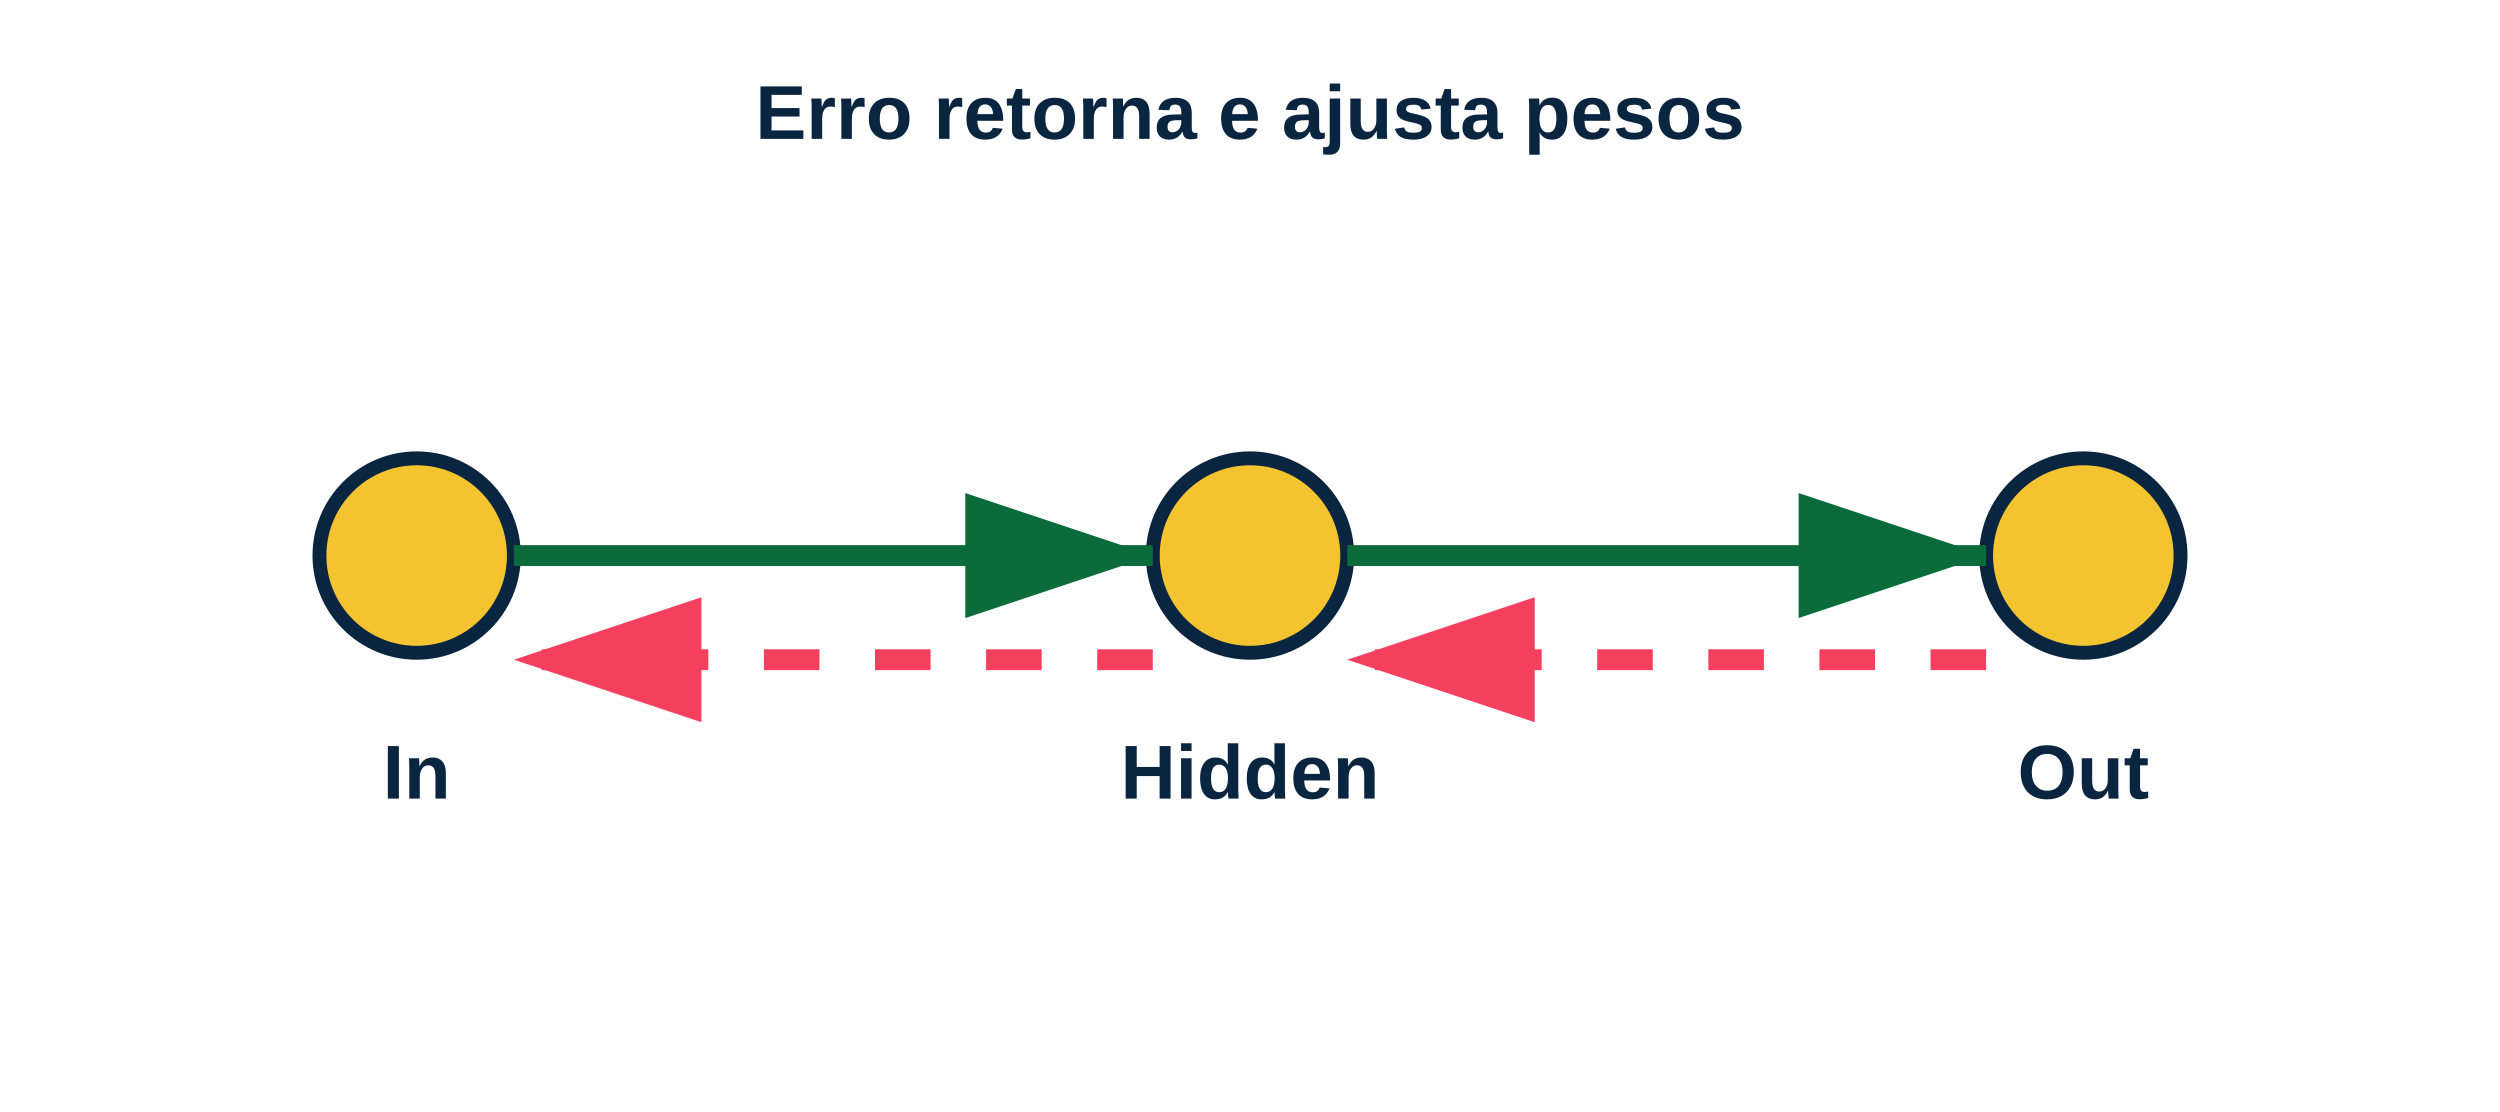
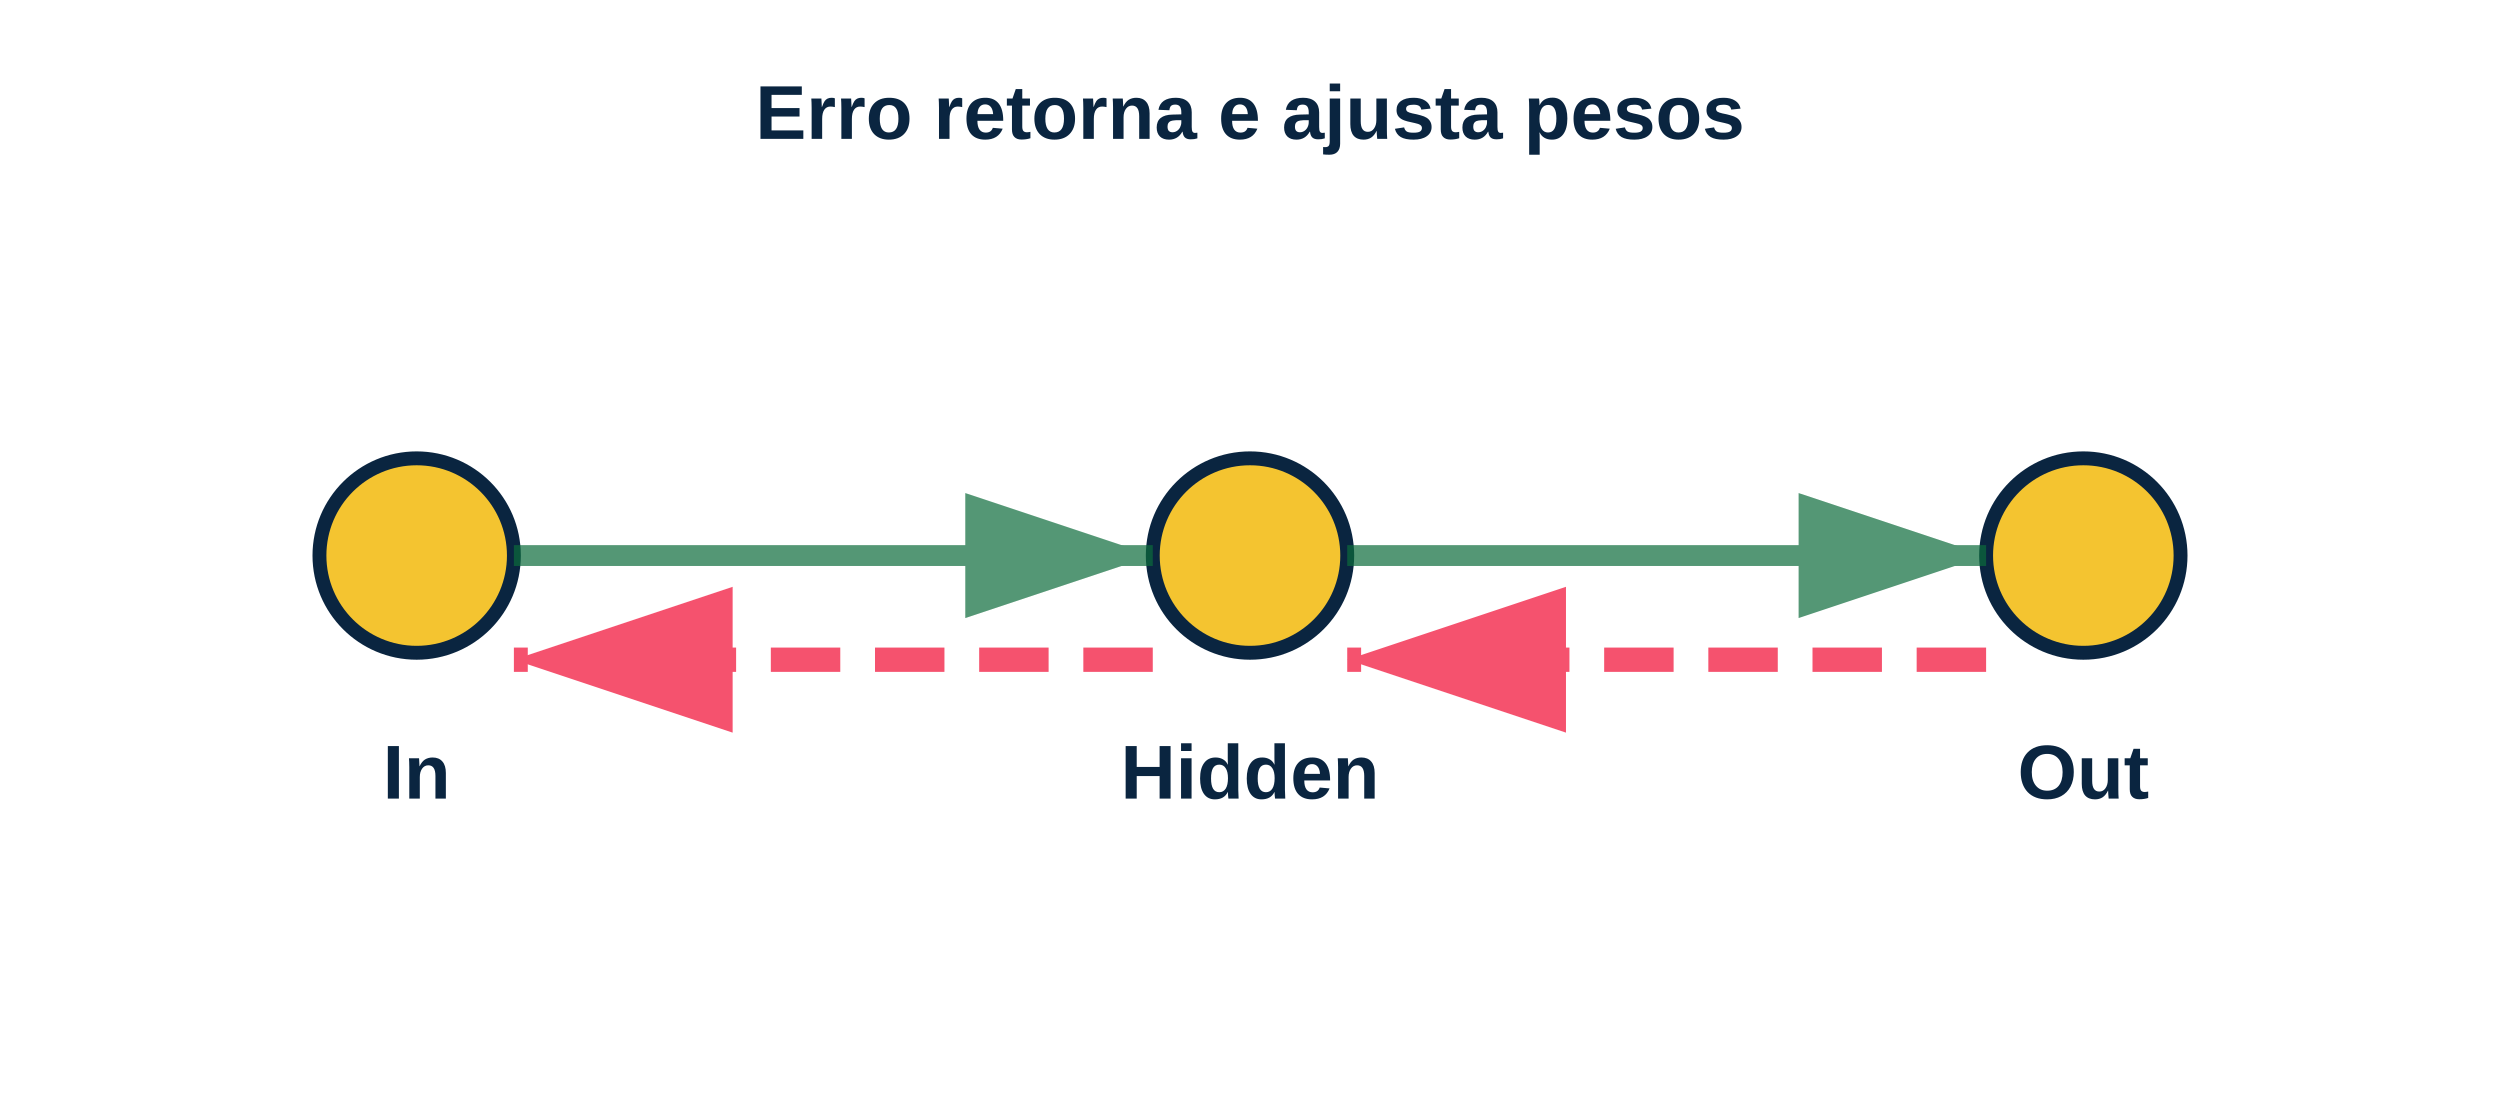
<svg xmlns="http://www.w3.org/2000/svg" viewBox="0 0 360 160" role="img" aria-label="Backpropagation - Erro voltando" preserveAspectRatio="xMidYMid meet" width="100%" height="auto">
  <style>
-     .forward { stroke: #0B6B3A; stroke-width: 3; marker-end: url(#mf); }
-     .back { stroke: #F43F5E; stroke-width: 3; marker-end: url(#mb); stroke-dasharray: 8; animation: b 2.5s linear infinite; }
-     @keyframes b { to { stroke-dashoffset: 48; } }
-     .node { fill: #F4C430; stroke: #0A2540; stroke-width: 2; }
+     .forward { stroke: #0B6B3A; stroke-width: 3; marker-end: url(#mf); opacity: 0.7; }
+     .back { stroke: #F43F5E; stroke-width: 3.5; marker-end: url(#mb); stroke-dasharray: 10 5; animation: b 2s linear infinite; opacity: 0.9; }
+     @keyframes b { 
+       0% { stroke-dashoffset: 0; opacity: 0.7; }
+       50% { opacity: 1; }
+       100% { stroke-dashoffset: 48; opacity: 0.7; }
+     }
+     .node { fill: #F4C430; stroke: #0A2540; stroke-width: 2; transition: all 0.3s ease; }
+     .node:hover { transform: scale(1.15); filter: brightness(1.2); }
+     .node.active { animation: nodePulse 2s infinite ease-in-out; }
+     @keyframes nodePulse {
+       0%, 100% { transform: scale(1); filter: drop-shadow(0 0 3px rgba(244,196,48,0.5)); }
+       50% { transform: scale(1.1); filter: drop-shadow(0 0 8px rgba(244,196,48,0.8)); }
+     }
+     .glow { animation: glow 2.5s ease-in-out infinite; }
+     @keyframes glow {
+       0%, 100% { filter: drop-shadow(0 0 2px rgba(244,61,94,0.3)); }
+       50% { filter: drop-shadow(0 0 6px rgba(244,61,94,0.6)); }
+     }
    text { font: 700 11px Montserrat, Arial, sans-serif; fill: #0A2540; }
  </style>
  <defs>
    <marker id="mf" markerWidth="10" markerHeight="10" refX="9" refY="3" orient="auto">
      <path d="M0,0 L0,6 L9,3 z" fill="#0B6B3A" />
    </marker>
    <marker id="mb" markerWidth="10" markerHeight="10" refX="9" refY="3" orient="auto">
      <path d="M0,0 L0,6 L9,3 z" fill="#F43F5E" />
    </marker>
  </defs>
  <circle cx="60" cy="80" r="14" class="node" />
  <text x="60" y="115" text-anchor="middle">In</text>
-   <circle cx="180" cy="80" r="14" class="node" />
+   <circle cx="180" cy="80" r="14" class="node active" />
  <text x="180" y="115" text-anchor="middle">Hidden</text>
  <circle cx="300" cy="80" r="14" class="node" />
  <text x="300" y="115" text-anchor="middle">Out</text>
  <path d="M74,80 H166" class="forward" />
  <path d="M194,80 H286" class="forward" />
-   <path d="M286,95 H194" class="back" />
-   <path d="M166,95 H74" class="back" />
+   <path d="M286,95 H194" class="back glow" />
+   <path d="M166,95 H74" class="back glow" />
  <text x="180" y="20" text-anchor="middle">Erro retorna e ajusta pesos</text>
</svg>
